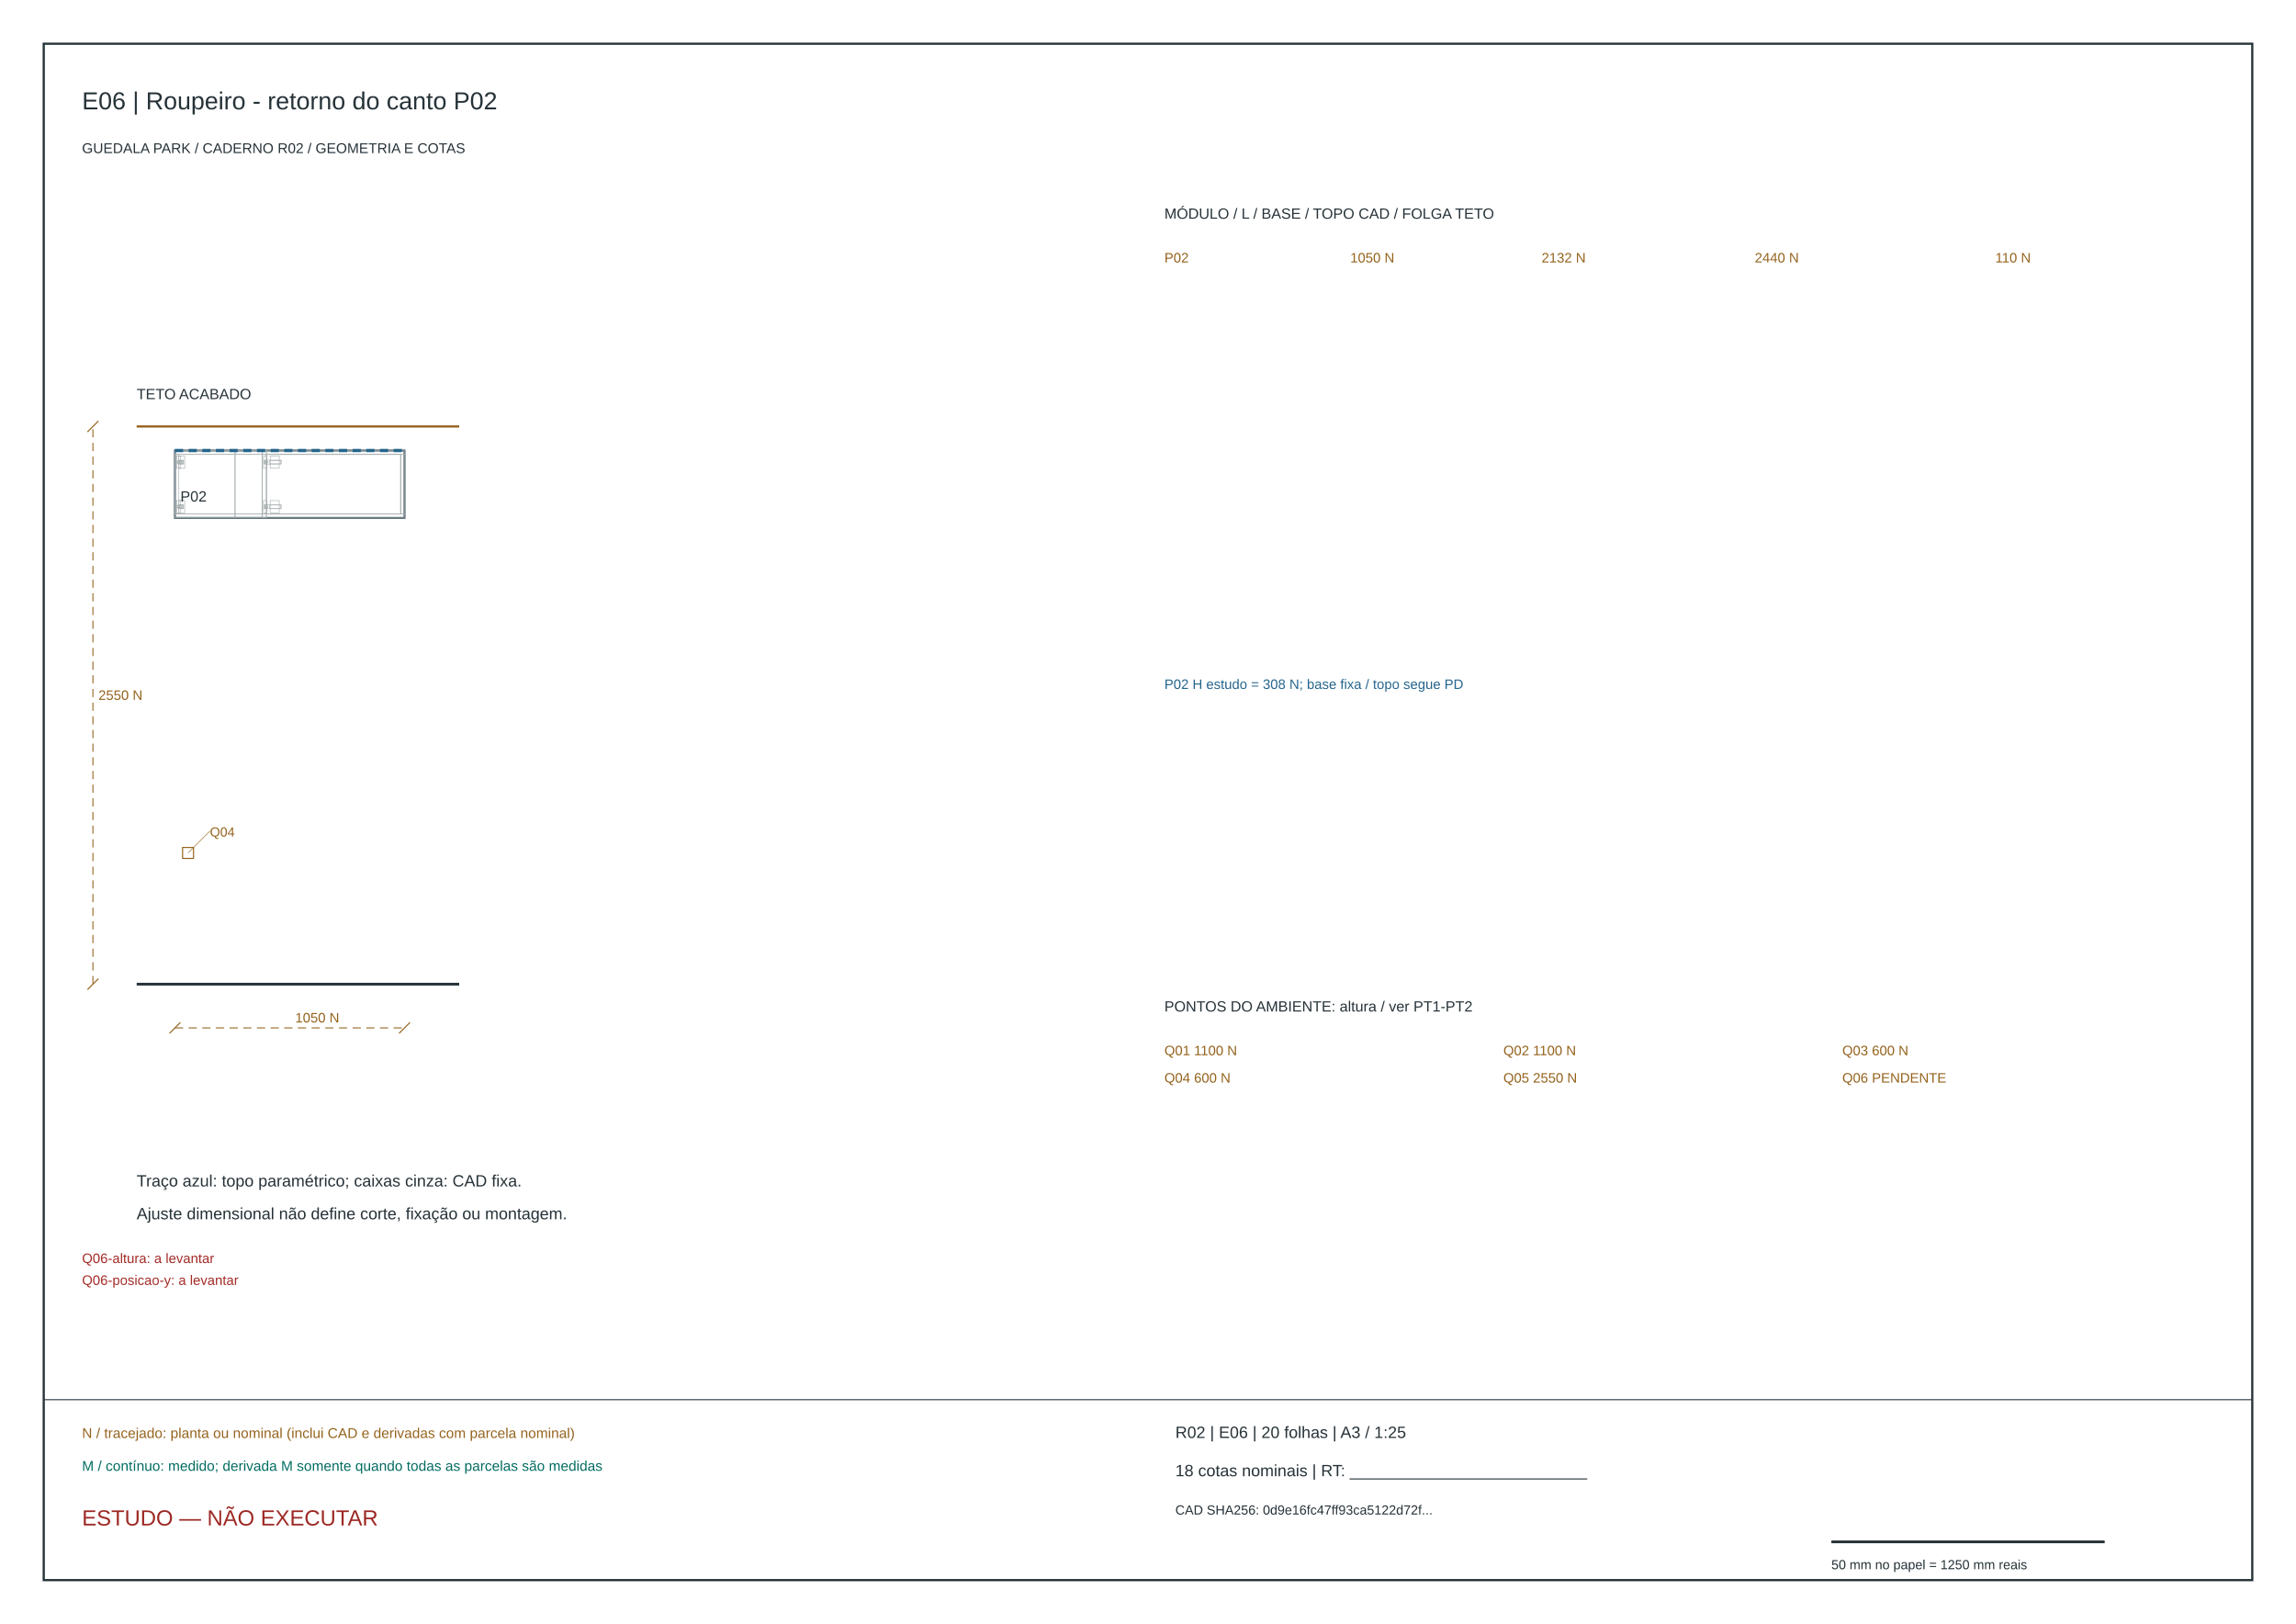
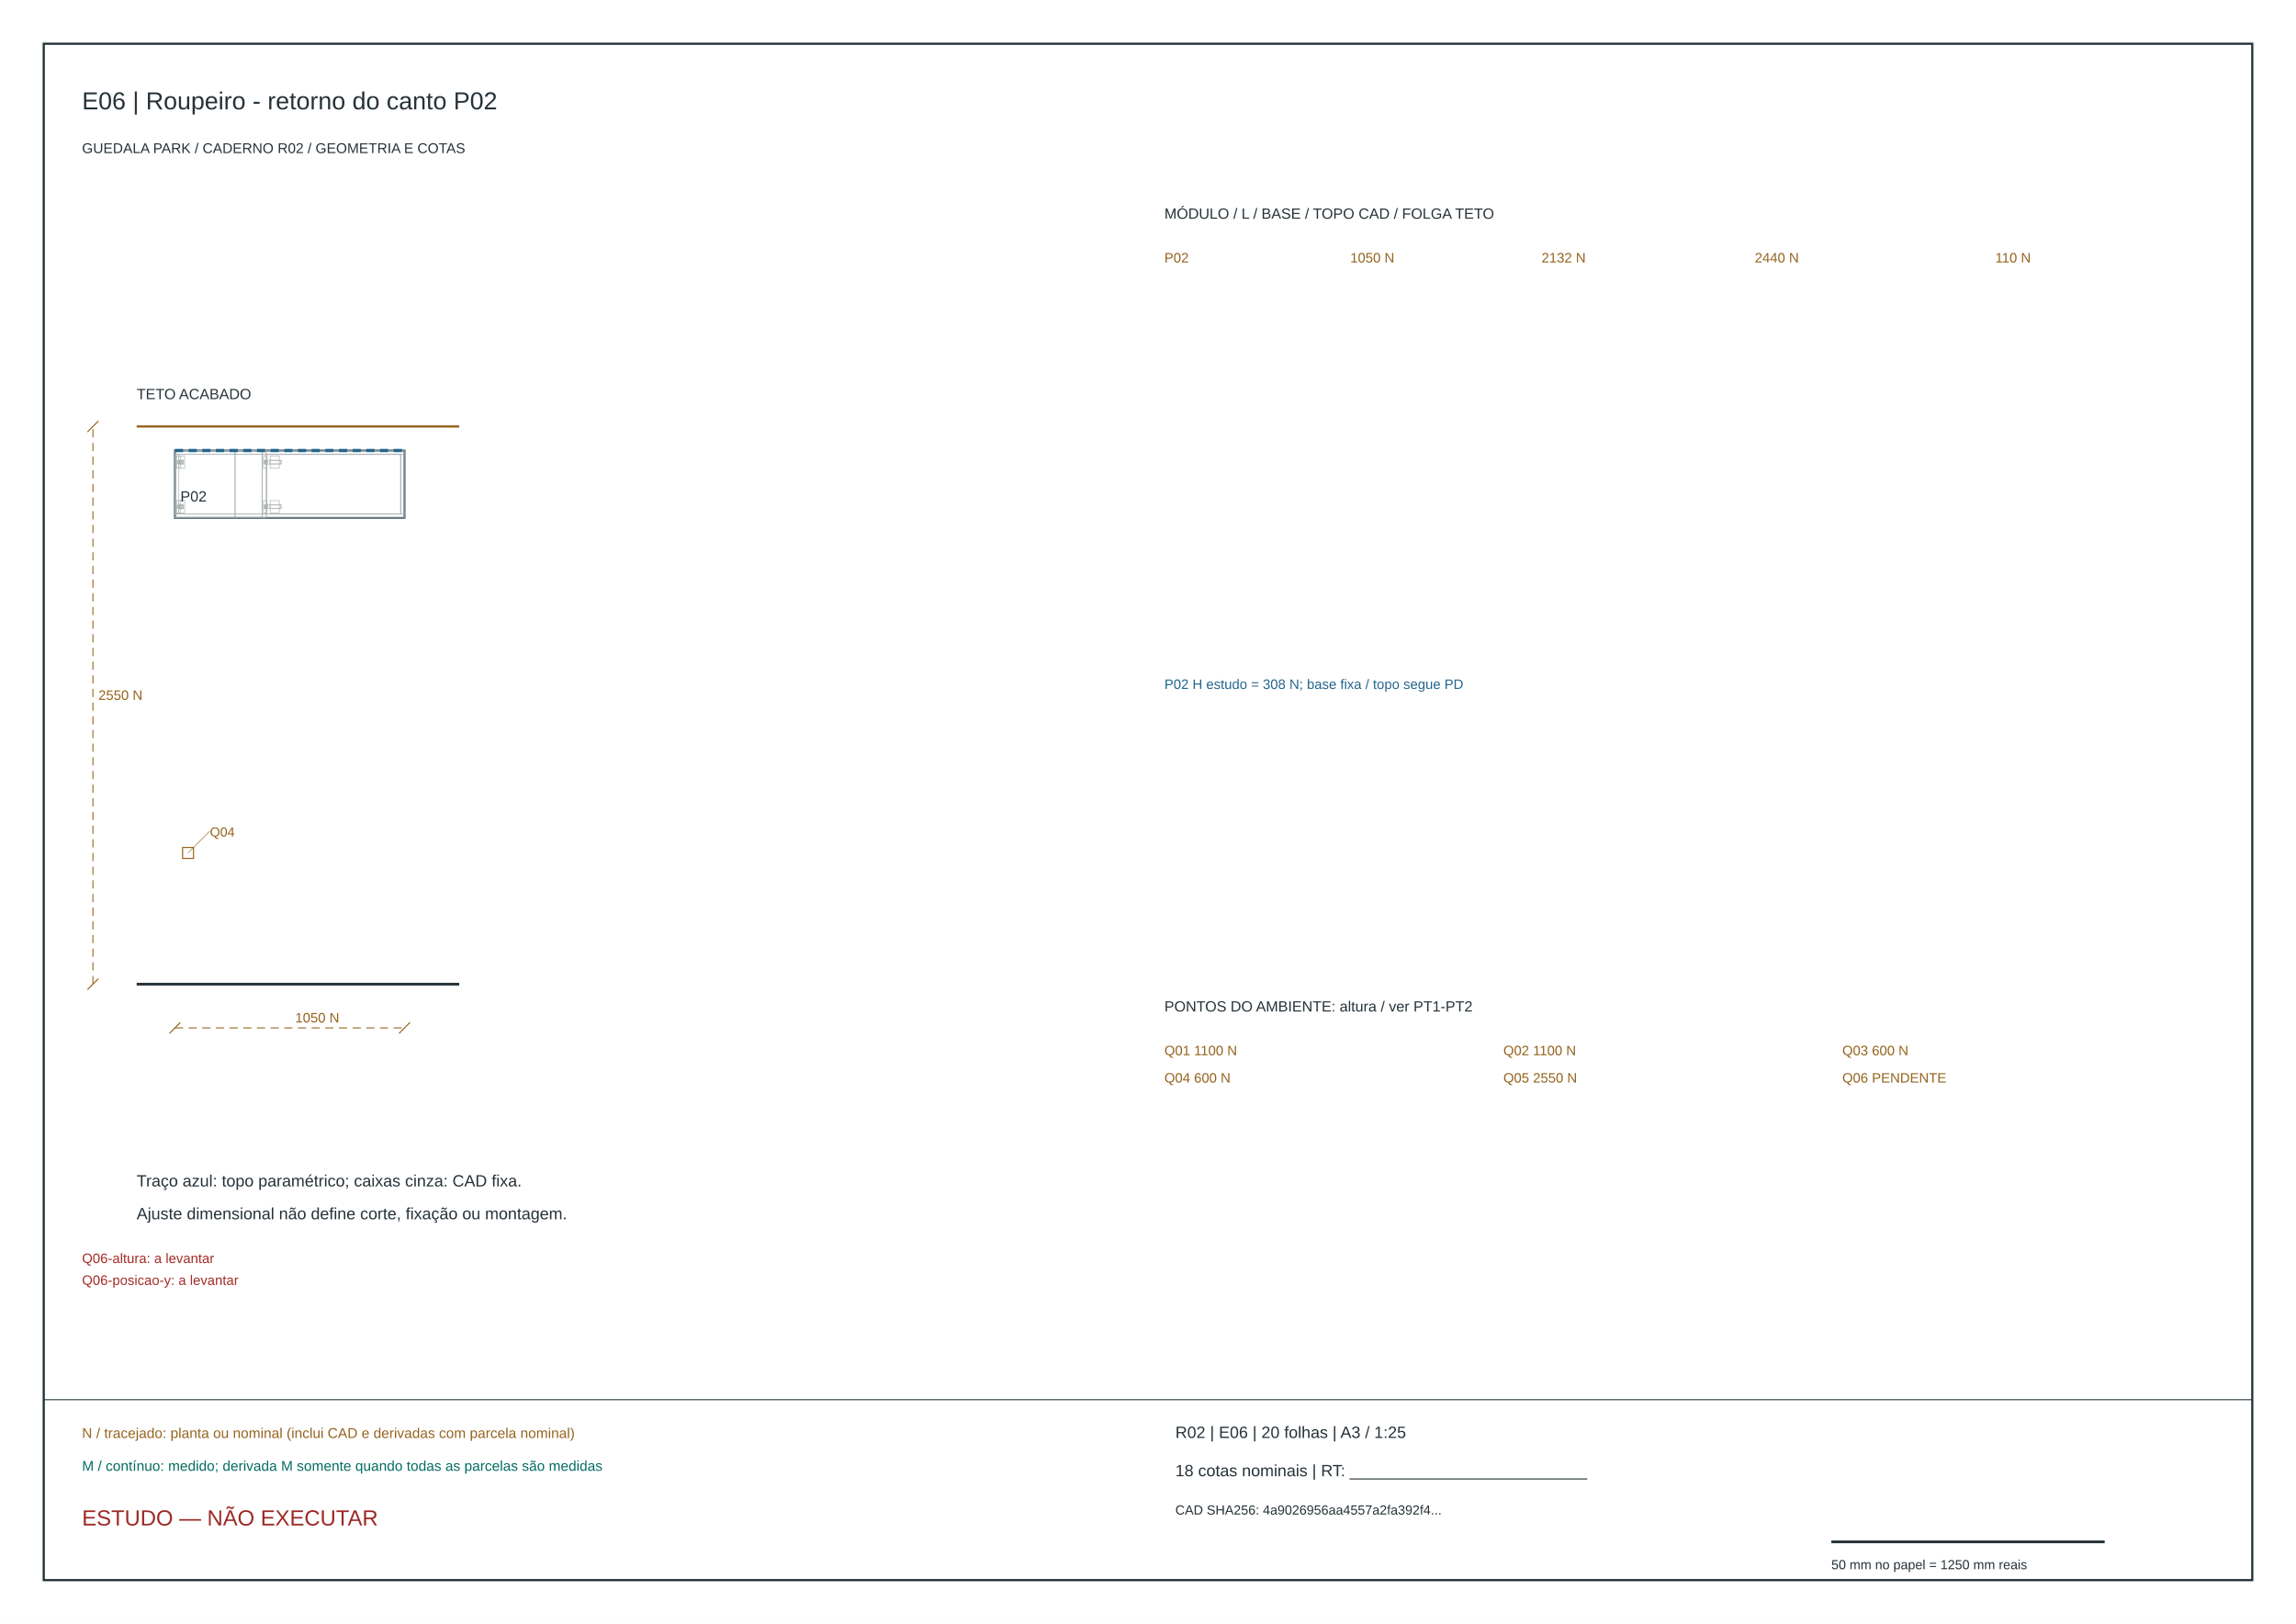
<svg xmlns="http://www.w3.org/2000/svg" width="420mm" height="297mm" viewBox="0 0 420 297">
  <rect width="420" height="297" fill="white" />
  <line x1="25" y1="180" x2="84.0" y2="180" stroke="#263238" stroke-width="0.5" />
  <line x1="25" y1="78.0" x2="84.0" y2="78.0" stroke="#94621c" stroke-width="0.4" />
  <line x1="17" y1="180" x2="17" y2="78.0" stroke="#94621c" stroke-width="0.18" stroke-dasharray="1.5 1" />
  <line x1="16" y1="181" x2="18" y2="179" stroke="#94621c" stroke-width="0.2" />
  <line x1="16" y1="79.0" x2="18" y2="77.0" stroke="#94621c" stroke-width="0.2" />
  <text x="18.0" y="128.0" font-family="Arial, sans-serif" font-size="2.5" fill="#94621c">2550 N</text>
  <text x="25" y="73.0" font-family="Arial, sans-serif" font-size="2.7" fill="#263238">TETO ACABADO</text>
  <text x="213" y="40" font-family="Arial, sans-serif" font-size="2.7" fill="#263238">MÓDULO / L / BASE / TOPO CAD / FOLGA TETO</text>
  <rect x="32.0" y="82.4" width="42.0" height="12.32" stroke="#405863" fill="none" stroke-width="0.35" />
  <rect x="32.0" y="94.0" width="42.0" height="0.72" stroke="#a2aaac" fill="none" stroke-width="0.1" />
  <rect x="32.0" y="82.4" width="42.0" height="0.72" stroke="#a2aaac" fill="none" stroke-width="0.1" />
  <rect x="73.28" y="83.12" width="0.72" height="10.88" stroke="#a2aaac" fill="none" stroke-width="0.1" />
  <rect x="32.0" y="83.12" width="41.28" height="10.88" stroke="#a2aaac" fill="none" stroke-width="0.1" />
  <rect x="48.8" y="83.12" width="24.48" height="10.88" stroke="#a2aaac" fill="none" stroke-width="0.1" />
  <rect x="48.0" y="82.44" width="0.72" height="12.24" stroke="#a2aaac" fill="none" stroke-width="0.1" />
  <rect x="49.36" y="92.378" width="2.077" height="0.604" stroke="#a2aaac" fill="none" stroke-width="0.1" />
  <rect x="48.394" y="92.325" width="2.995" height="0.71" stroke="#a2aaac" fill="none" stroke-width="0.1" />
  <rect x="48.255" y="92.389" width="0.43" height="0.582" stroke="#a2aaac" fill="none" stroke-width="0.1" />
  <rect x="48.462" y="92.534" width="0.552" height="0.292" stroke="#a2aaac" fill="none" stroke-width="0.1" />
  <rect x="48.208" y="91.54" width="0.64" height="2.28" stroke="#a2aaac" fill="none" stroke-width="0.1" />
  <rect x="49.42" y="91.554" width="1.66" height="2.252" stroke="#a2aaac" fill="none" stroke-width="0.1" />
  <rect x="49.36" y="84.218" width="2.077" height="0.604" stroke="#a2aaac" fill="none" stroke-width="0.1" />
  <rect x="48.394" y="84.165" width="2.995" height="0.71" stroke="#a2aaac" fill="none" stroke-width="0.1" />
  <rect x="48.255" y="84.229" width="0.43" height="0.582" stroke="#a2aaac" fill="none" stroke-width="0.1" />
  <rect x="48.462" y="84.374" width="0.552" height="0.292" stroke="#a2aaac" fill="none" stroke-width="0.1" />
  <rect x="48.208" y="83.38" width="0.64" height="2.28" stroke="#a2aaac" fill="none" stroke-width="0.1" />
  <rect x="49.42" y="83.394" width="1.66" height="2.252" stroke="#a2aaac" fill="none" stroke-width="0.1" />
  <rect x="32.12" y="82.44" width="10.84" height="12.24" stroke="#a2aaac" fill="none" stroke-width="0.1" />
  <rect x="32.8" y="92.378" width="0.517" height="0.604" stroke="#a2aaac" fill="none" stroke-width="0.1" />
  <rect x="32.84" y="92.325" width="0.739" height="0.71" stroke="#a2aaac" fill="none" stroke-width="0.1" />
  <rect x="32.512" y="92.389" width="1.023" height="0.582" stroke="#a2aaac" fill="none" stroke-width="0.1" />
  <rect x="32.146" y="92.534" width="1.06" height="0.292" stroke="#a2aaac" fill="none" stroke-width="0.1" />
  <rect x="32.304" y="91.54" width="1.476" height="2.28" stroke="#a2aaac" fill="none" stroke-width="0.1" />
  <rect x="32.72" y="91.554" width="0.34" height="2.252" stroke="#a2aaac" fill="none" stroke-width="0.1" />
  <rect x="32.8" y="84.218" width="0.517" height="0.604" stroke="#a2aaac" fill="none" stroke-width="0.1" />
  <rect x="32.84" y="84.165" width="0.739" height="0.71" stroke="#a2aaac" fill="none" stroke-width="0.1" />
  <rect x="32.512" y="84.229" width="1.023" height="0.582" stroke="#a2aaac" fill="none" stroke-width="0.1" />
  <rect x="32.146" y="84.374" width="1.06" height="0.292" stroke="#a2aaac" fill="none" stroke-width="0.1" />
  <rect x="32.304" y="83.38" width="1.476" height="2.28" stroke="#a2aaac" fill="none" stroke-width="0.1" />
  <rect x="32.72" y="83.394" width="0.34" height="2.252" stroke="#a2aaac" fill="none" stroke-width="0.1" />
  <rect x="32.0" y="83.12" width="0.72" height="10.88" stroke="#a2aaac" fill="none" stroke-width="0.1" />
  <rect x="48.0" y="82.44" width="0.72" height="12.24" stroke="#a2aaac" fill="none" stroke-width="0.1" />
  <rect x="43.04" y="82.44" width="4.96" height="12.24" stroke="#a2aaac" fill="none" stroke-width="0.1" />
  <text x="33.0" y="91.72" font-family="Arial, sans-serif" font-size="2.7" fill="#263238">P02</text>
  <text x="213" y="48" font-family="Arial, sans-serif" font-size="2.5" fill="#94621c">P02</text>
  <text x="247" y="48" font-family="Arial, sans-serif" font-size="2.5" fill="#94621c">1050 N</text>
  <text x="282" y="48" font-family="Arial, sans-serif" font-size="2.5" fill="#94621c">2132 N</text>
  <text x="321" y="48" font-family="Arial, sans-serif" font-size="2.5" fill="#94621c">2440 N</text>
  <text x="365" y="48" font-family="Arial, sans-serif" font-size="2.5" fill="#94621c">110 N</text>
  <line x1="32.0" y1="188" x2="74.0" y2="188" stroke="#94621c" stroke-width="0.18" stroke-dasharray="1.5 1" />
  <line x1="31.0" y1="189" x2="33.0" y2="187" stroke="#94621c" stroke-width="0.2" />
  <line x1="73.0" y1="189" x2="75.0" y2="187" stroke="#94621c" stroke-width="0.2" />
  <text x="54.0" y="187.0" font-family="Arial, sans-serif" font-size="2.5" fill="#94621c">1050 N</text>
  <line x1="32.0" y1="82.4" x2="74.0" y2="82.4" stroke="#25658c" stroke-width="0.6" stroke-dasharray="1.5 1" />
  <text x="213" y="126" font-family="Arial, sans-serif" font-size="2.5" fill="#25658c">P02 H estudo = 308 N; base fixa / topo segue PD</text>
  <text x="25" y="217" font-family="Arial, sans-serif" font-size="3" fill="#263238">Traço azul: topo paramétrico; caixas cinza: CAD fixa.</text>
  <text x="25" y="223" font-family="Arial, sans-serif" font-size="3" fill="#263238">Ajuste dimensional não define corte, fixação ou montagem.</text>
  <text x="213" y="185" font-family="Arial, sans-serif" font-size="2.7" fill="#263238">PONTOS DO AMBIENTE: altura / ver PT1-PT2</text>
  <text x="213" y="193" font-family="Arial, sans-serif" font-size="2.5" fill="#94621c">Q01 1100 N</text>
  <text x="275" y="193" font-family="Arial, sans-serif" font-size="2.5" fill="#94621c">Q02 1100 N</text>
  <text x="337" y="193" font-family="Arial, sans-serif" font-size="2.5" fill="#94621c">Q03 600 N</text>
  <text x="213" y="198" font-family="Arial, sans-serif" font-size="2.5" fill="#94621c">Q04 600 N</text>
  <rect x="33.4" y="155.0" width="2" height="2" stroke="#94621c" fill="#ffffff" stroke-width="0.2" />
  <line x1="34.4" y1="156.0" x2="38.4" y2="152.0" stroke="#94621c" stroke-width="0.1" />
  <text x="38.4" y="153.0" font-family="Arial, sans-serif" font-size="2.4" fill="#94621c">Q04</text>
  <text x="275" y="198" font-family="Arial, sans-serif" font-size="2.5" fill="#94621c">Q05 2550 N</text>
  <text x="337" y="198" font-family="Arial, sans-serif" font-size="2.5" fill="#94621c">Q06 PENDENTE</text>
  <rect x="8" y="8" width="404" height="281" stroke="#263238" fill="none" stroke-width="0.4" />
  <text x="15" y="20" font-family="Arial, sans-serif" font-size="4.5" fill="#263238">E06 | Roupeiro - retorno do canto P02</text>
  <text x="15" y="28" font-family="Arial, sans-serif" font-size="2.6" fill="#263238">GUEDALA PARK  /  CADERNO R02  /  GEOMETRIA E COTAS</text>
  <text x="15" y="231" font-family="Arial, sans-serif" font-size="2.5" fill="#a32c28">Q06-altura: a levantar</text>
  <text x="15" y="235" font-family="Arial, sans-serif" font-size="2.5" fill="#a32c28">Q06-posicao-y: a levantar</text>
  <line x1="8" y1="256" x2="412" y2="256" stroke="#34434a" stroke-width="0.2" />
  <text x="15" y="263" font-family="Arial, sans-serif" font-size="2.6" fill="#94621c">N / tracejado: planta ou nominal (inclui CAD e derivadas com parcela nominal)</text>
  <text x="15" y="269" font-family="Arial, sans-serif" font-size="2.6" fill="#006b60">M / contínuo: medido; derivada M somente quando todas as parcelas são medidas</text>
  <text x="15" y="279" font-family="Arial, sans-serif" font-size="4" fill="#9d2925">ESTUDO — NÃO EXECUTAR</text>
  <text x="215" y="263" font-family="Arial, sans-serif" font-size="3" fill="#263238">R02 | E06 | 20 folhas | A3 / 1:25</text>
  <text x="215" y="270" font-family="Arial, sans-serif" font-size="3" fill="#263238">18 cotas nominais | RT: __________________________</text>
-   <text x="215" y="277" font-family="Arial, sans-serif" font-size="2.4" fill="#263238">CAD SHA256: 0d9e16fc47ff93ca5122d72f...</text>
+   <text x="215" y="277" font-family="Arial, sans-serif" font-size="2.4" fill="#263238">CAD SHA256: 4a9026956aa4557a2fa392f4...</text>
  <line x1="335" y1="282" x2="385" y2="282" stroke="#263238" stroke-width="0.5" />
  <text x="335" y="287" font-family="Arial, sans-serif" font-size="2.4" fill="#263238">50 mm no papel = 1250 mm reais</text>
</svg>
